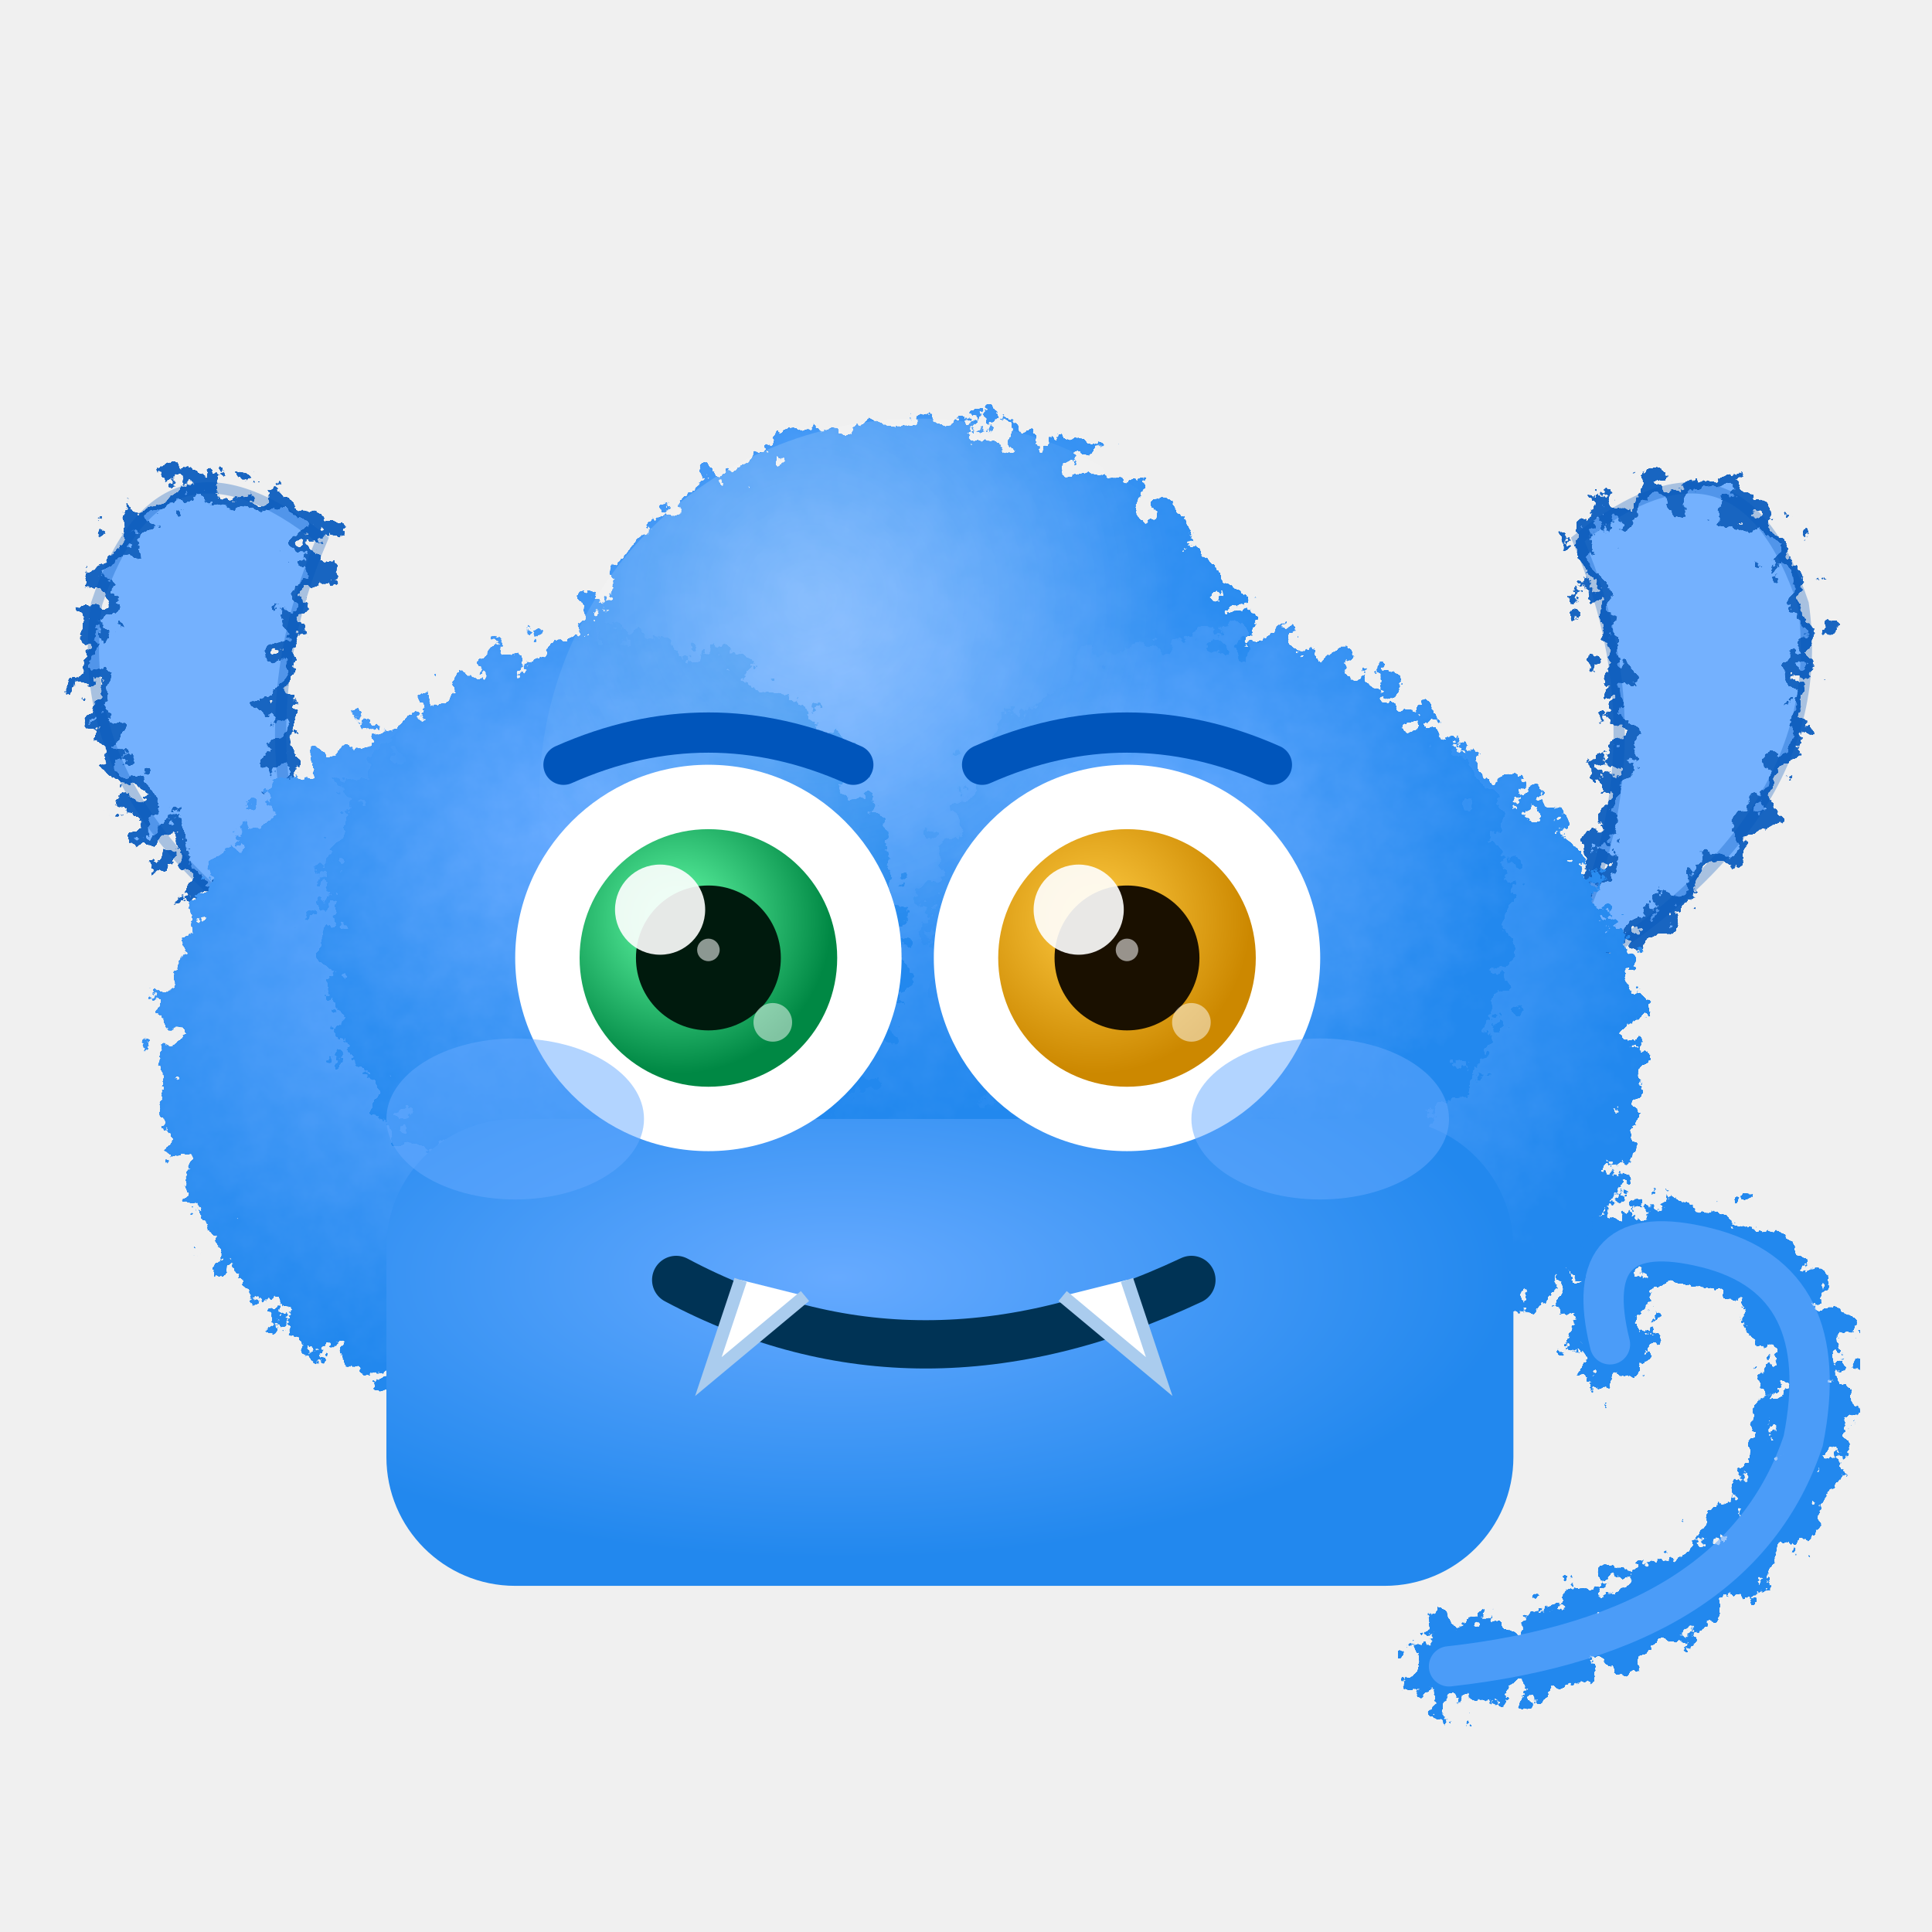
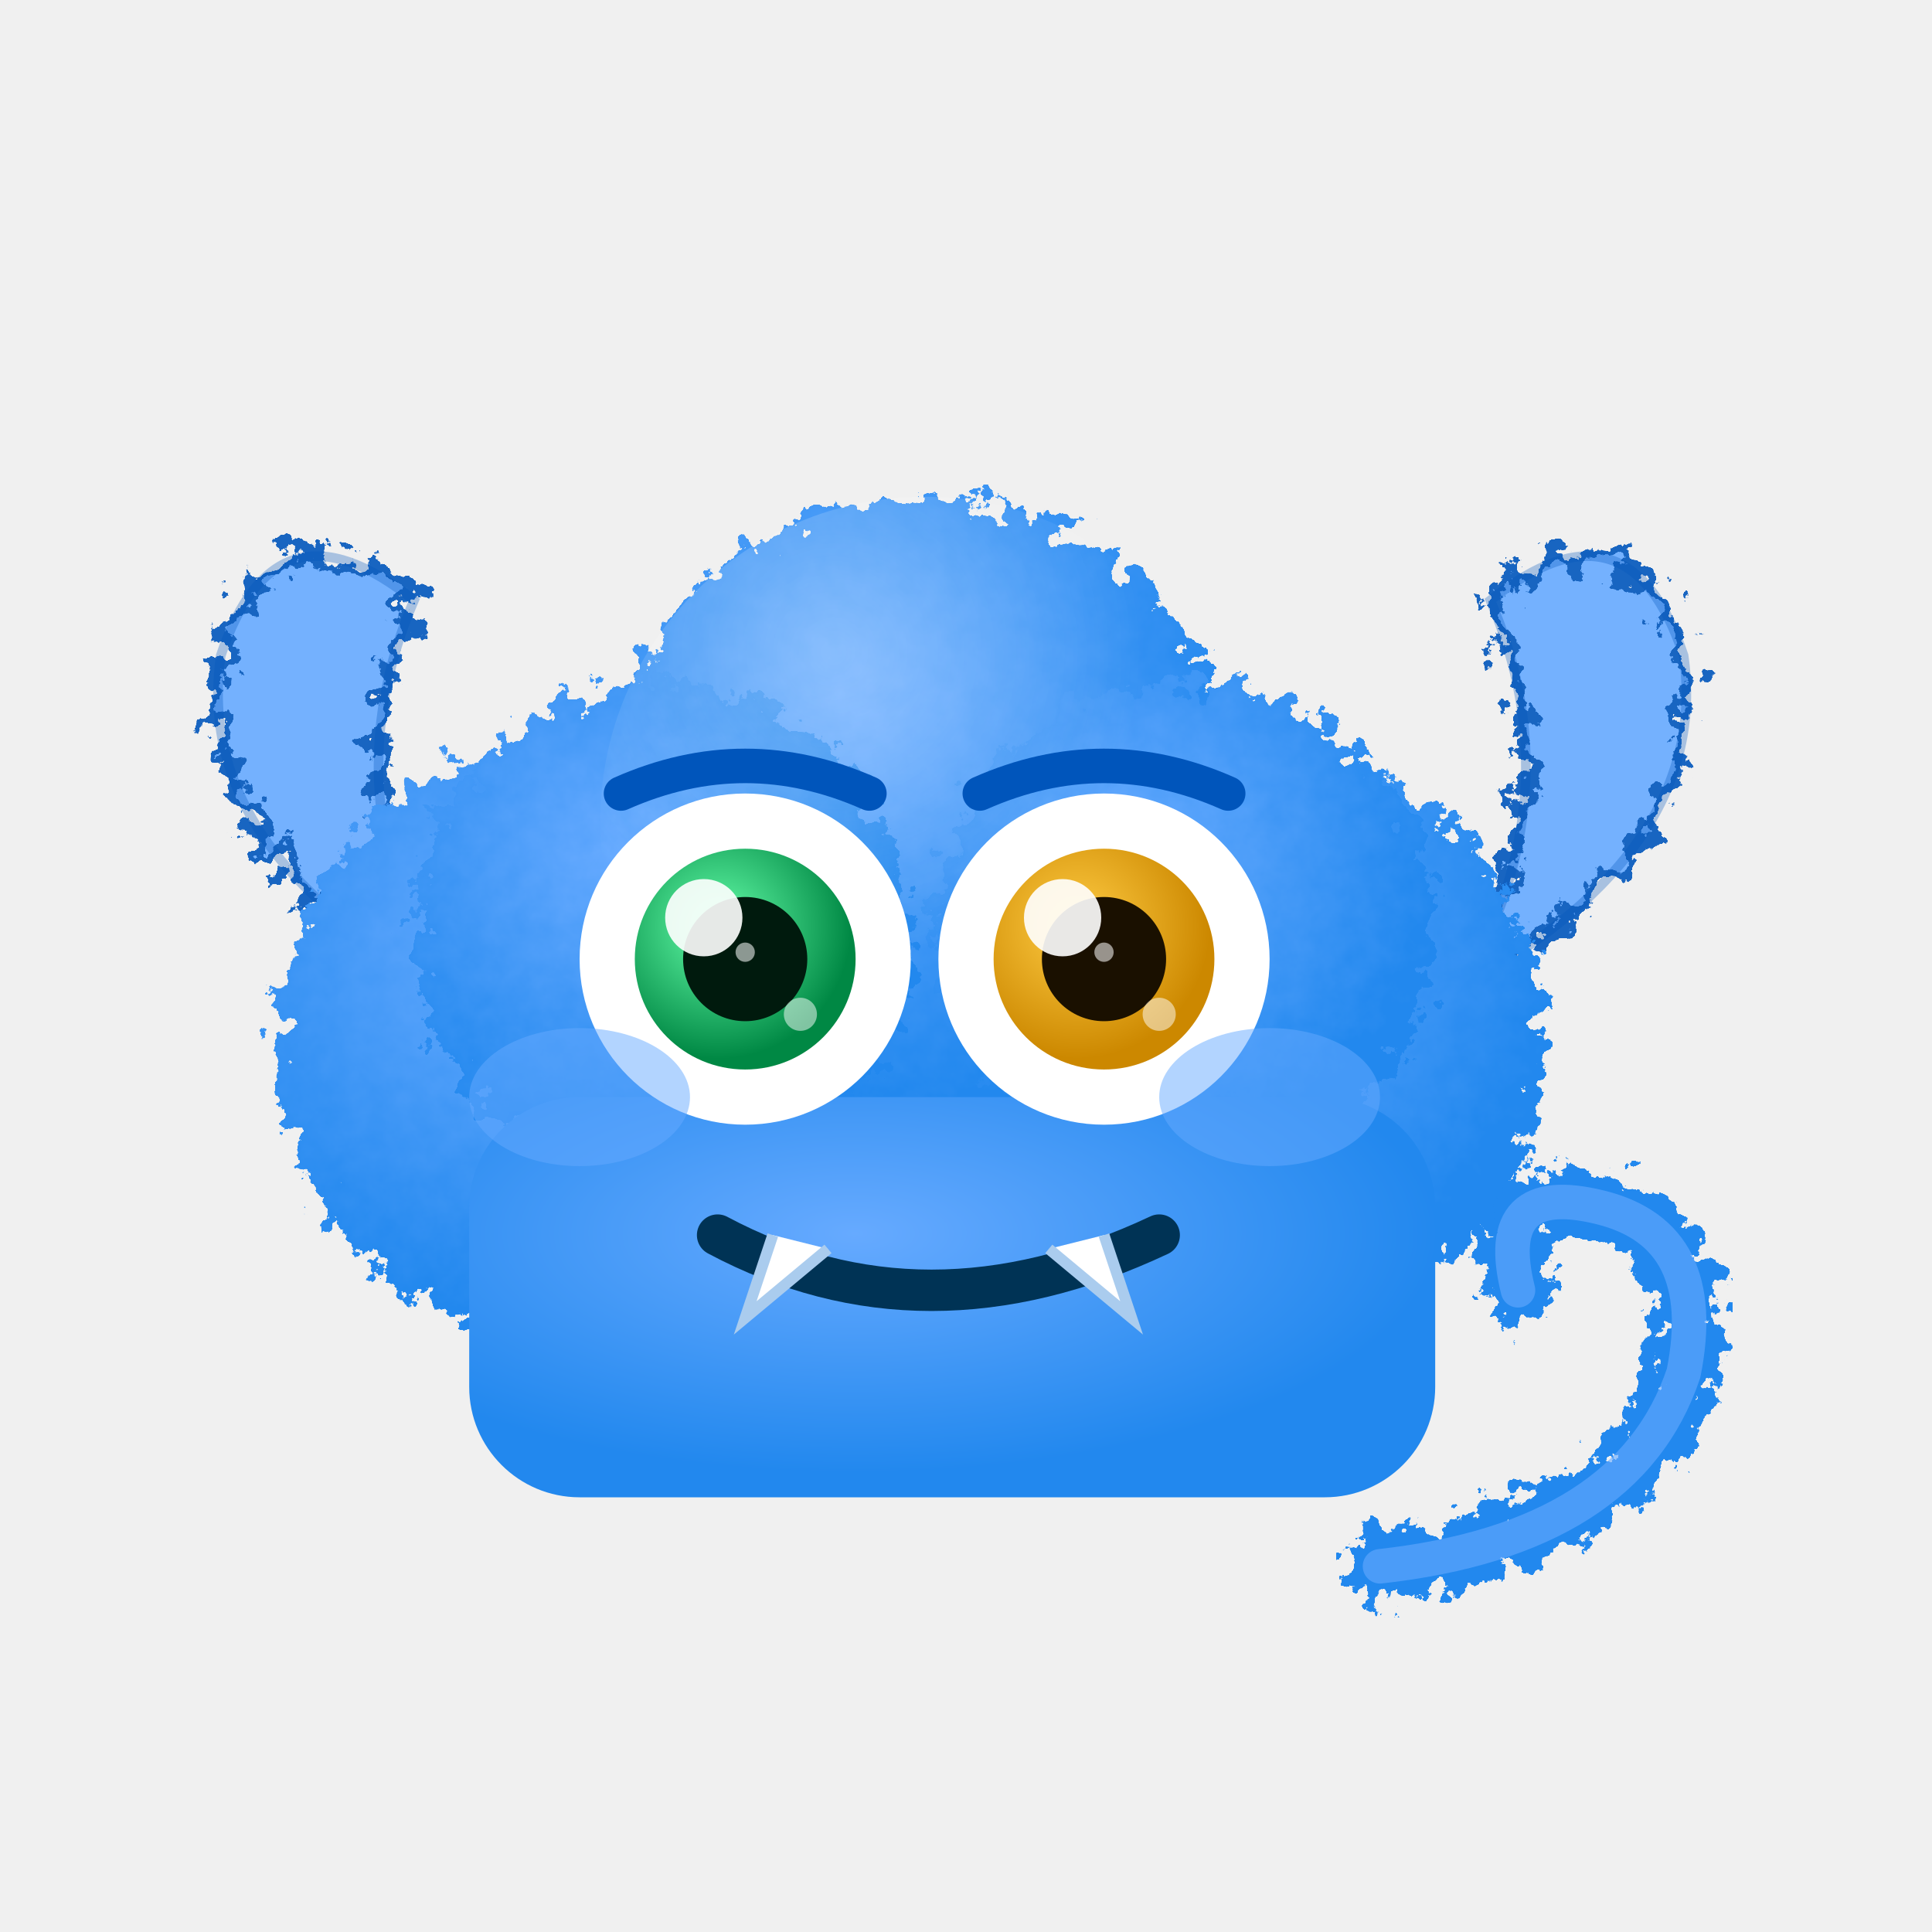
- <svg xmlns="http://www.w3.org/2000/svg" viewBox="0 0 120 120" width="120" height="120">
+ <svg xmlns="http://www.w3.org/2000/svg" viewBox="-10 -10 140 140" width="140" height="140">
  <g transform="translate(0,1.5)">
    <defs>
      <filter id="fuzz" x="-14%" y="-14%" width="128%" height="128%">
        <feTurbulence type="fractalNoise" baseFrequency="0.6" numOctaves="5" seed="42" result="noise" />
        <feDisplacementMap in="SourceGraphic" in2="noise" scale="5" xChannelSelector="R" yChannelSelector="G" />
      </filter>
      <radialGradient id="body-grad" cx="40%" cy="34%" r="60%">
        <stop offset="0%" stop-color="#66aaff" />
        <stop offset="100%" stop-color="#2288ee" />
      </radialGradient>
      <radialGradient id="iris-l" cx="38%" cy="35%" r="60%">
        <stop offset="0%" stop-color="#66ffaa" />
        <stop offset="100%" stop-color="#008844" />
      </radialGradient>
      <radialGradient id="iris-r" cx="38%" cy="35%" r="60%">
        <stop offset="0%" stop-color="#ffcc44" />
        <stop offset="100%" stop-color="#cc8800" />
      </radialGradient>
      <radialGradient id="sheen" cx="36%" cy="24%" r="48%">
        <stop offset="0%" stop-color="white" stop-opacity="0.28" />
        <stop offset="100%" stop-color="white" stop-opacity="0" />
      </radialGradient>
    </defs>
    <path d="M 90 102 Q 108 100 112 88 Q 114 78 106 76 Q 98 74 100 82" fill="none" stroke="#2288ee" stroke-width="5" stroke-linecap="round" filter="url(#fuzz)" />
    <path d="M 90 102 Q 108 100 112 88 Q 114 78 106 76 Q 98 74 100 82" fill="none" stroke="#66aaff" stroke-width="2.5" stroke-linecap="round" opacity="0.6" />
    <path d="M 22 60 Q 4 50 6 36 Q 10 24 20 32 Q 14 46 22 60 Z" fill="#66aaff" stroke="#0055bb" stroke-width="1.2" filter="url(#fuzz)" opacity="0.9" />
    <path d="M 96 60 Q 114 50 112 36 Q 108 24 98 32 Q 104 46 96 60 Z" fill="#66aaff" stroke="#0055bb" stroke-width="1.2" filter="url(#fuzz)" opacity="0.9" />
    <path d="M 22 60 Q 4 50 6 36 Q 10 24 20 32 Q 14 46 22 60 Z" fill="none" stroke="#0055bb" stroke-width="0.7" opacity="0.3" />
    <path d="M 96 60 Q 114 50 112 36 Q 108 24 98 32 Q 104 46 96 60 Z" fill="none" stroke="#0055bb" stroke-width="0.7" opacity="0.3" />
    <circle cx="32" cy="64" r="22" fill="url(#body-grad)" filter="url(#fuzz)" />
    <circle cx="80" cy="64" r="22" fill="url(#body-grad)" filter="url(#fuzz)" />
    <circle cx="57" cy="48" r="23.5" fill="url(#body-grad)" filter="url(#fuzz)" />
    <circle cx="38" cy="56" r="18" fill="url(#body-grad)" filter="url(#fuzz)" />
    <circle cx="76" cy="56" r="18" fill="url(#body-grad)" filter="url(#fuzz)" />
    <rect x="24" y="68" width="70" height="29" rx="8" fill="url(#body-grad)" />
    <circle cx="57" cy="48" r="23.5" fill="url(#sheen)" />
    <circle cx="44" cy="58" r="12" fill="white" />
    <circle cx="44" cy="58" r="8" fill="url(#iris-l)" />
    <circle cx="44" cy="58" r="4.5" fill="#001a0d" />
    <circle cx="41" cy="55" r="2.8" fill="white" opacity="0.9" />
    <circle cx="44" cy="57.5" r="0.7" fill="white" opacity="0.55" />
    <circle cx="48" cy="62" r="1.2" fill="white" opacity="0.5" />
    <circle cx="70" cy="58" r="12" fill="white" />
    <circle cx="70" cy="58" r="8" fill="url(#iris-r)" />
    <circle cx="70" cy="58" r="4.5" fill="#1a1000" />
    <circle cx="67" cy="55" r="2.8" fill="white" opacity="0.9" />
    <circle cx="70" cy="57.5" r="0.7" fill="white" opacity="0.55" />
    <circle cx="74" cy="62" r="1.2" fill="white" opacity="0.5" />
    <path d="M 35 46 Q 44 42 53 46" fill="none" stroke="#0055bb" stroke-width="2.5" stroke-linecap="round" />
    <path d="M 61 46 Q 70 42 79 46" fill="none" stroke="#0055bb" stroke-width="2.5" stroke-linecap="round" />
    <ellipse cx="32" cy="68" rx="8" ry="5" fill="#66aaff" opacity="0.5" />
    <ellipse cx="82" cy="68" rx="8" ry="5" fill="#66aaff" opacity="0.5" />
    <path d="M 42 78 Q 57 86 74 78" fill="none" stroke="#003355" stroke-width="3" stroke-linecap="round" />
    <path d="M 46 78 L 44 84 L 50 79" fill="white" stroke="#aaccee" stroke-width="0.8" />
    <path d="M 70 78 L 72 84 L 66 79" fill="white" stroke="#aaccee" stroke-width="0.8" />
  </g>
</svg>
